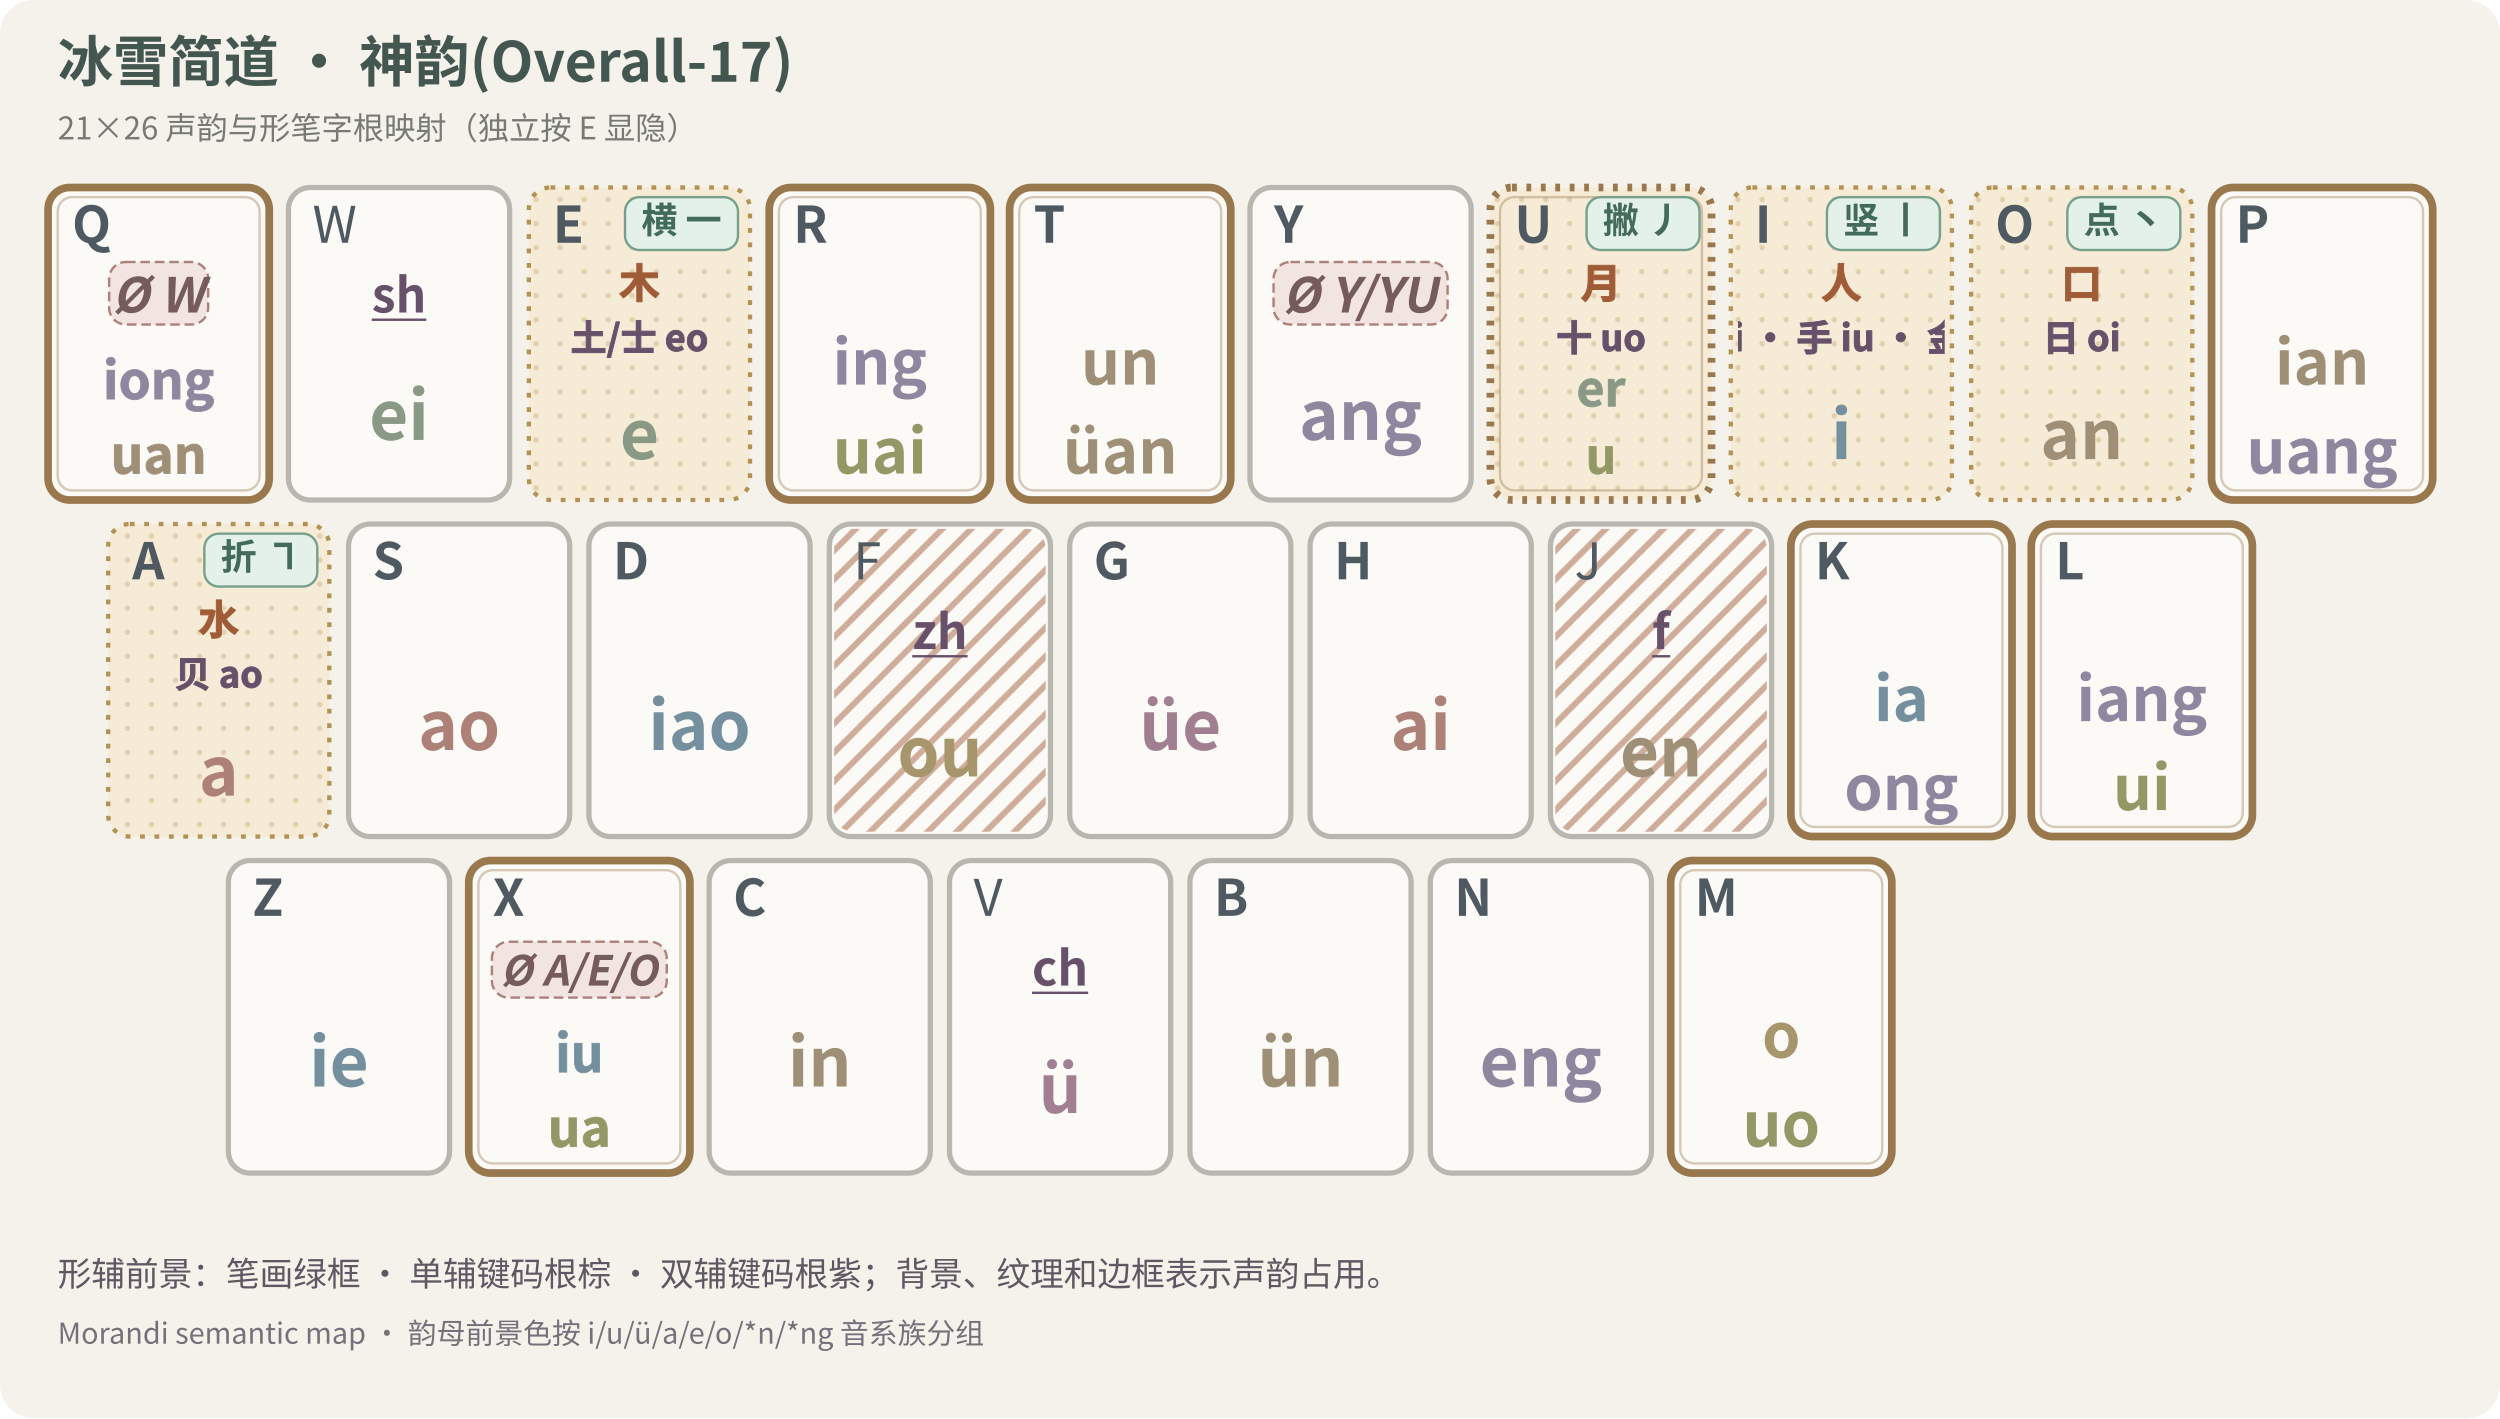
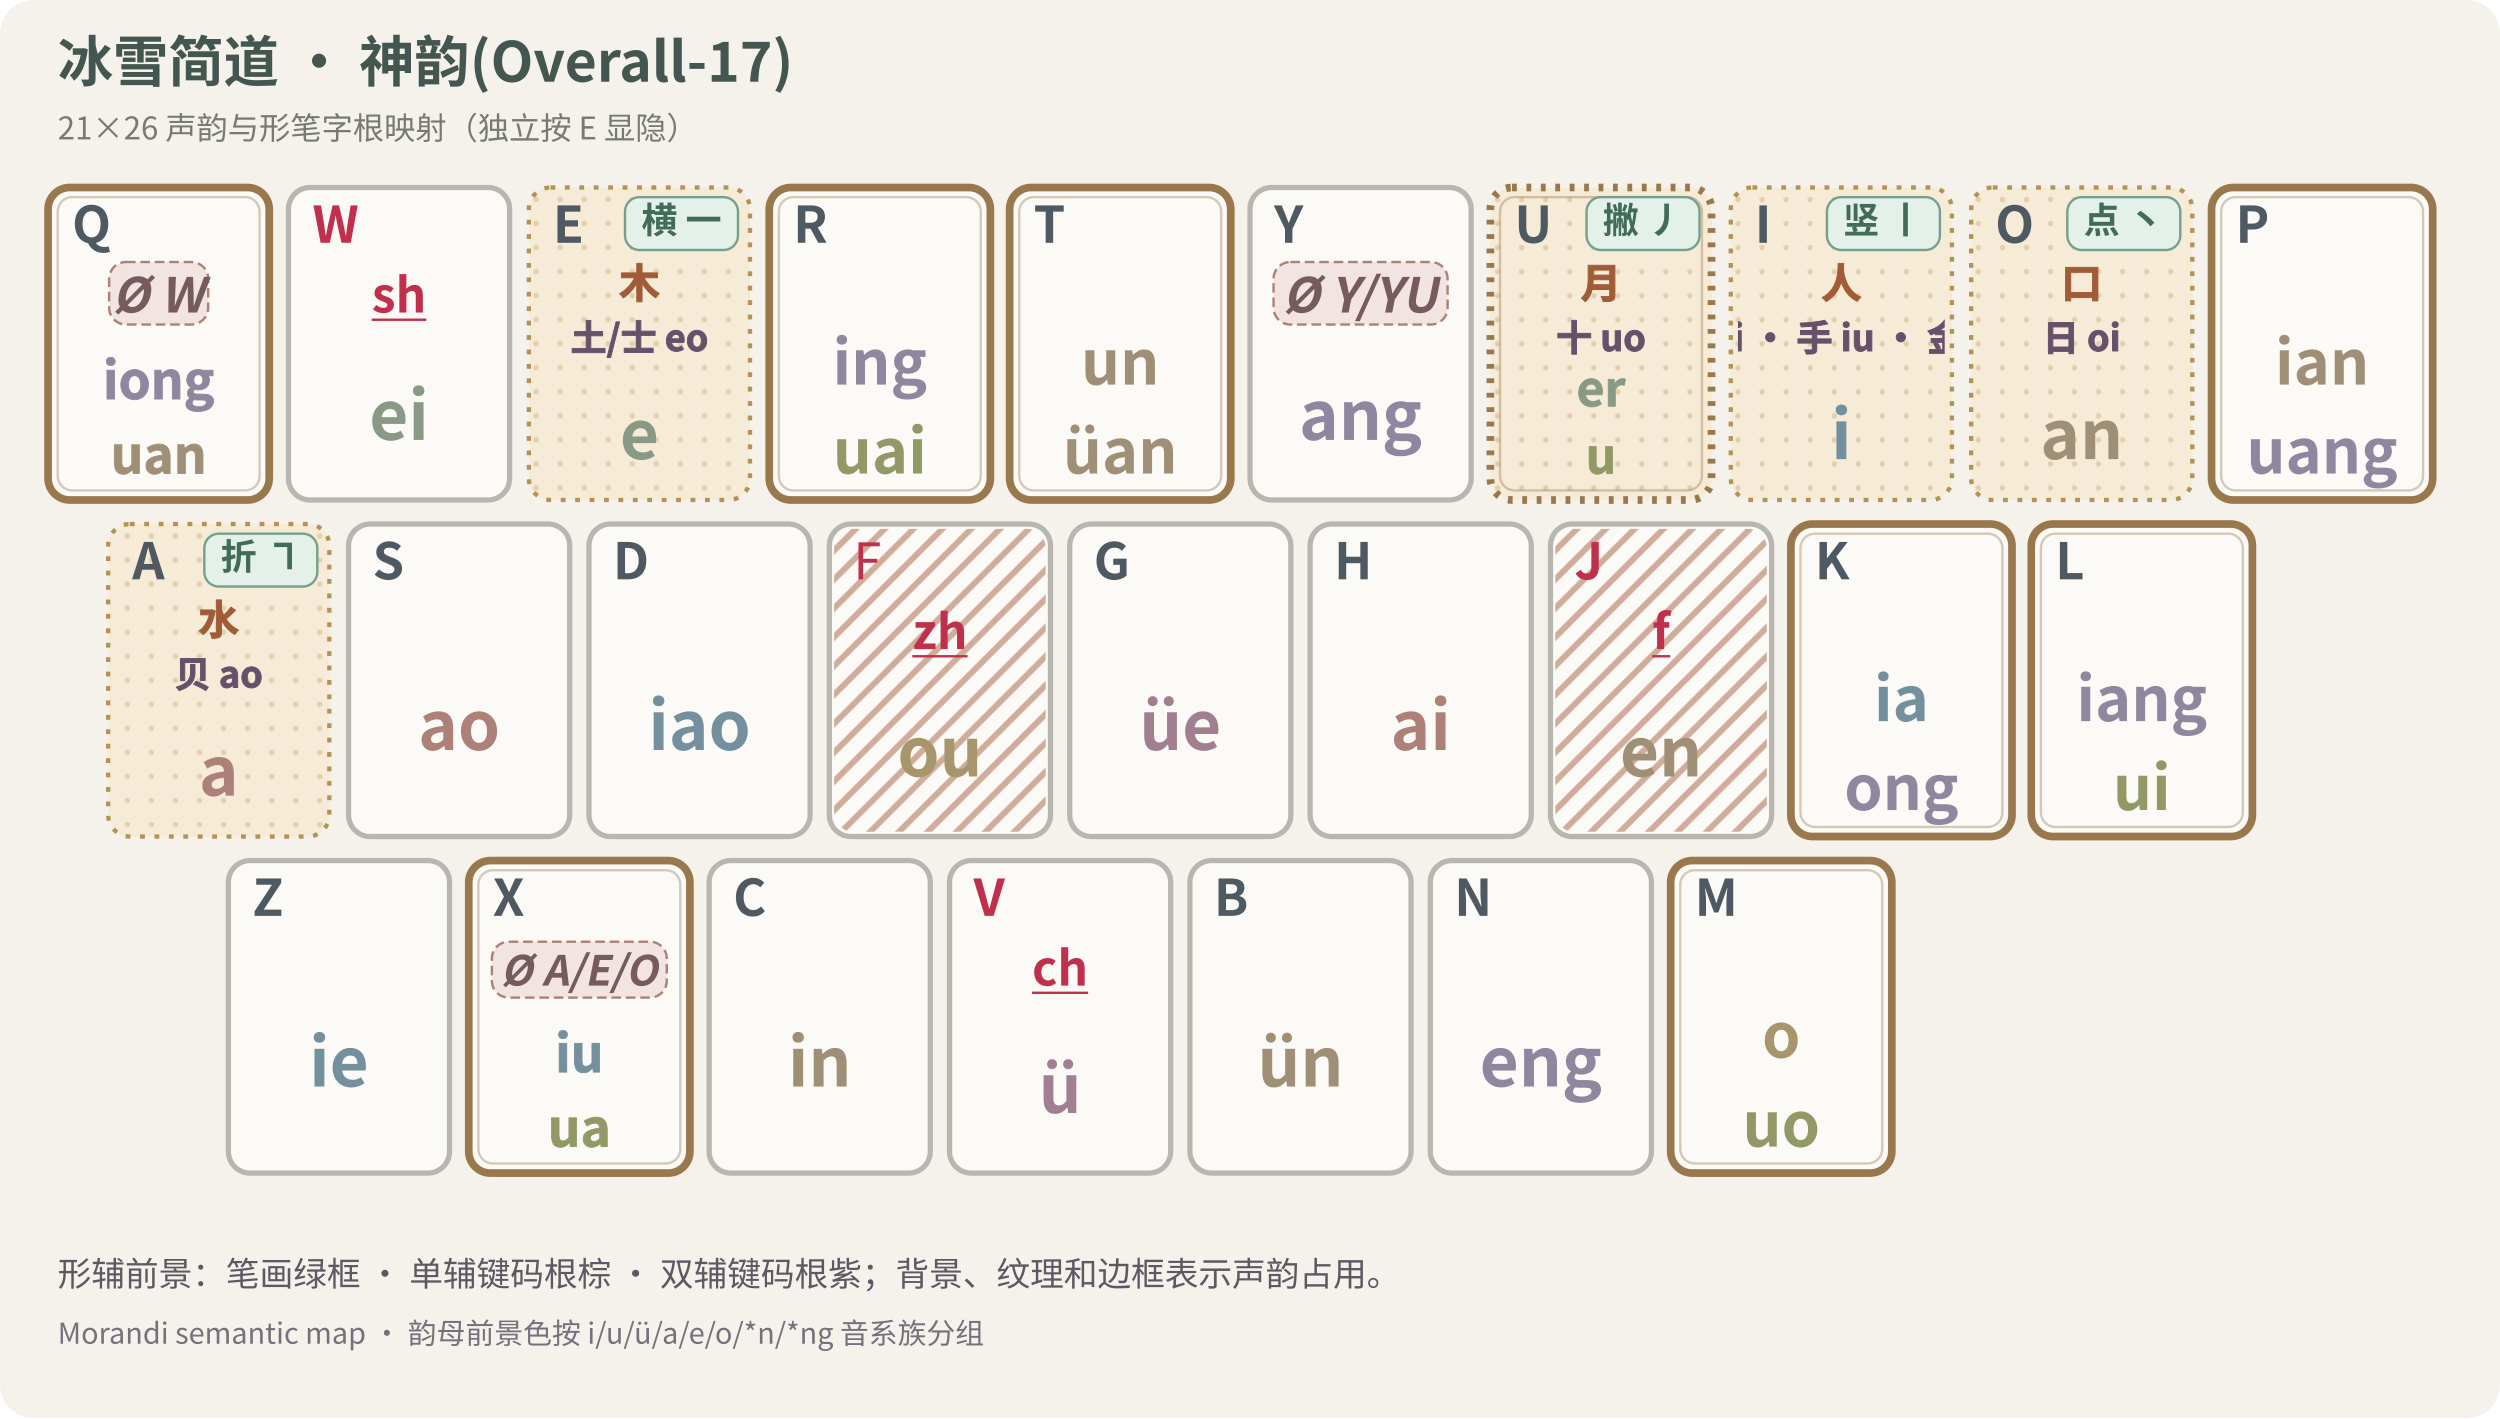
<svg xmlns="http://www.w3.org/2000/svg" class="keysvg nf4-keysvg" viewBox="0 0 1040 590" role="img" aria-labelledby="title desc">
  <defs>
    <pattern id="nf4-both" width="12" height="12" patternUnits="userSpaceOnUse">
      <rect width="12" height="12" fill="#fbfaf7" />
    </pattern>
    <pattern id="nf4-ionly" width="9" height="9" patternUnits="userSpaceOnUse">
      <rect width="9" height="9" fill="#e3eef4" />
      <path d="M2 0V9M7 0V9" stroke="#7399ad" stroke-opacity=".18" />
    </pattern>
    <pattern id="nf4-ronly" width="10" height="10" patternUnits="userSpaceOnUse">
      <rect width="10" height="10" fill="#f6ebd6" />
      <circle cx="3" cy="3" r="1.15" fill="#b39253" fill-opacity=".3" />
    </pattern>
    <pattern id="nf4-none" width="10" height="10" patternUnits="userSpaceOnUse">
      <rect width="10" height="10" fill="#eeece8" />
      <path d="M0 10L10 0" stroke="#aaa6a4" stroke-opacity=".14" />
    </pattern>
    <pattern id="nf4-multi" width="9" height="9" patternUnits="userSpaceOnUse">
      <rect width="9" height="9" fill="#f8efe2" />
      <path d="M-2 2L2-2M0 9L9 0M7 11L11 7" stroke="#9a784e" stroke-width="1.6" stroke-opacity=".27" />
    </pattern>
    <pattern id="nf4-anchor" width="12" height="12" patternUnits="userSpaceOnUse">
      <path d="M-3 3L3-3M0 12L12 0M9 15L15 9" stroke="#a05b37" stroke-width="2.5" stroke-opacity=".48" />
    </pattern>
  </defs>
  <rect width="1040" height="590" rx="14" fill="#f5f2ec" />
  <text x="24" y="34" font-family="Microsoft YaHei UI, Noto Sans CJK SC, sans-serif" font-size="23" fill="#445650" text-anchor="start" font-weight="760">冰雪简道 · 神韵(Overall-17)</text>
  <text x="24" y="58" font-family="Microsoft YaHei UI, Noto Sans CJK SC, sans-serif" font-size="13" fill="#767a73" text-anchor="start" font-weight="500">21×26 声韵与形笔字根映射（独立按 E 显隐）</text>
  <g data-key="Q" data-role="sound" data-multi="true">
    <clipPath id="snow_shenyun_shape-clip-0-0">
      <rect x="23" y="81" width="86" height="124" rx="7" />
    </clipPath>
    <rect x="20" y="78" width="92" height="130" rx="9" fill="#fbfaf7" stroke="#9a784e" stroke-width="3.2" />
    <rect x="24" y="82" width="84" height="122" rx="6" fill="none" stroke="#9a784e" stroke-opacity=".38" />
    <g clip-path="url(#snow_shenyun_shape-clip-0-0)">
      <text x="30" y="101" font-family="Microsoft YaHei UI, Noto Sans CJK SC, sans-serif" font-size="21" fill="#4f5962" text-anchor="start" font-weight="800" data-key-label="true">Q</text>
      <rect x="45.4" y="109" width="41.2" height="26" rx="7" fill="#f1e4e1" stroke="#ad8178" stroke-dasharray="4 2" />
      <text x="66" y="130" text-anchor="middle" font-family="Microsoft YaHei UI, Noto Sans CJK SC, sans-serif" font-size="20" font-weight="700" font-style="italic" fill="#765b5c">Ø W</text>
      <text x="66" y="166" font-family="Microsoft YaHei UI, Noto Sans CJK SC, sans-serif" font-size="21.39" fill="#8f879f" text-anchor="middle" font-weight="800" data-final="iong" paint-order="stroke" stroke="#8f879f" stroke-width="0.35" stroke-linejoin="round">iong</text>
      <text x="66" y="197" font-family="Microsoft YaHei UI, Noto Sans CJK SC, sans-serif" font-size="21.39" fill="#9f8f76" text-anchor="middle" font-weight="800" data-final="uan" paint-order="stroke" stroke="#9f8f76" stroke-width="0.35" stroke-linejoin="round">uan</text>
    </g>
  </g>
  <g data-key="W" data-role="sound">
    <clipPath id="snow_shenyun_shape-clip-0-1">
      <rect x="123" y="81" width="86" height="124" rx="7" />
    </clipPath>
    <rect x="120" y="78" width="92" height="130" rx="9" fill="#fbfaf7" stroke="#b8b7af" stroke-width="2.2" />
    <g clip-path="url(#snow_shenyun_shape-clip-0-1)">
-       <text x="130" y="101" font-family="Microsoft YaHei UI, Noto Sans CJK SC, sans-serif" font-size="21" fill="#4f5962" text-anchor="start" font-weight="500" data-key-label="true">W</text>
-       <text x="166" y="130" text-anchor="middle" font-family="Microsoft YaHei UI, Noto Sans CJK SC, sans-serif" font-size="20" font-weight="700" text-decoration="underline" fill="#66506a">sh</text>
+       <text x="130" y="101" font-family="Microsoft YaHei UI, Noto Sans CJK SC, sans-serif" font-size="21" fill="#c02f4b" text-anchor="start" font-weight="800" data-key-label="true">W</text>
+       <text x="166" y="130" text-anchor="middle" font-family="Microsoft YaHei UI, Noto Sans CJK SC, sans-serif" font-size="20" font-weight="700" text-decoration="underline" fill="#c02f4b">sh</text>
      <text x="166" y="183" font-family="Microsoft YaHei UI, Noto Sans CJK SC, sans-serif" font-size="28" fill="#899985" text-anchor="middle" font-weight="600" data-final="ei">ei</text>
    </g>
  </g>
  <g data-key="E" data-role="rhyme-auxiliary">
    <clipPath id="snow_shenyun_shape-clip-0-2">
      <rect x="223" y="81" width="86" height="124" rx="7" />
    </clipPath>
    <rect x="220" y="78" width="92" height="130" rx="9" fill="url(#nf4-ronly)" stroke="#b39253" stroke-width="1.8" stroke-dasharray="2 4" />
    <g clip-path="url(#snow_shenyun_shape-clip-0-2)">
      <text x="230" y="101" font-family="Microsoft YaHei UI, Noto Sans CJK SC, sans-serif" font-size="21" fill="#4f5962" text-anchor="start" font-weight="800" data-key-label="true">E</text>
      <g data-aux-badge="stroke">
        <rect x="260" y="82" width="47" height="22" rx="6" fill="#e4f1e9" stroke="#77a08c" />
        <text x="283.5" y="97" font-family="Microsoft YaHei UI, Noto Sans CJK SC, sans-serif" font-size="15" fill="#426b59" text-anchor="middle" font-weight="750" data-aux-kind="stroke">横 一</text>
      </g>
      <text x="266" y="124" font-family="Microsoft YaHei UI, Noto Sans CJK SC, sans-serif" font-size="17" fill="#a05b37" text-anchor="middle" font-weight="800" data-aux-kind="single-root" paint-order="stroke" stroke="#a05b37" stroke-width="0.4" stroke-linejoin="round">木</text>
      <text x="266" y="146" font-family="Microsoft YaHei UI, Noto Sans CJK SC, sans-serif" font-size="15" fill="#66506a" text-anchor="middle" font-weight="800" data-aux-kind="double-root" paint-order="stroke" stroke="#66506a" stroke-width="0.4" stroke-linejoin="round">土/士 eo</text>
      <text x="266" y="191" font-family="Microsoft YaHei UI, Noto Sans CJK SC, sans-serif" font-size="28" fill="#899985" text-anchor="middle" font-weight="600" data-final="e">e</text>
    </g>
  </g>
  <g data-key="R" data-role="sound" data-multi="true">
    <clipPath id="snow_shenyun_shape-clip-0-3">
      <rect x="323" y="81" width="86" height="124" rx="7" />
    </clipPath>
    <rect x="320" y="78" width="92" height="130" rx="9" fill="#fbfaf7" stroke="#9a784e" stroke-width="3.2" />
    <rect x="324" y="82" width="84" height="122" rx="6" fill="none" stroke="#9a784e" stroke-opacity=".38" />
    <g clip-path="url(#snow_shenyun_shape-clip-0-3)">
      <text x="330" y="101" font-family="Microsoft YaHei UI, Noto Sans CJK SC, sans-serif" font-size="21" fill="#4f5962" text-anchor="start" font-weight="800" data-key-label="true">R</text>
      <text x="366" y="160" font-family="Microsoft YaHei UI, Noto Sans CJK SC, sans-serif" font-size="25.53" fill="#8f879f" text-anchor="middle" font-weight="600" data-final="ing">ing</text>
      <text x="366" y="197" font-family="Microsoft YaHei UI, Noto Sans CJK SC, sans-serif" font-size="25.53" fill="#929967" text-anchor="middle" font-weight="600" data-final="uai">uai</text>
    </g>
  </g>
  <g data-key="T" data-role="sound" data-multi="true">
    <clipPath id="snow_shenyun_shape-clip-0-4">
      <rect x="423" y="81" width="86" height="124" rx="7" />
    </clipPath>
    <rect x="420" y="78" width="92" height="130" rx="9" fill="#fbfaf7" stroke="#9a784e" stroke-width="3.2" />
    <rect x="424" y="82" width="84" height="122" rx="6" fill="none" stroke="#9a784e" stroke-opacity=".38" />
    <g clip-path="url(#snow_shenyun_shape-clip-0-4)">
      <text x="430" y="101" font-family="Microsoft YaHei UI, Noto Sans CJK SC, sans-serif" font-size="21" fill="#4f5962" text-anchor="start" font-weight="800" data-key-label="true">T</text>
      <text x="466" y="160" font-family="Microsoft YaHei UI, Noto Sans CJK SC, sans-serif" font-size="25.53" fill="#9f8f76" text-anchor="middle" font-weight="600" data-final="un">un</text>
      <text x="466" y="197" font-family="Microsoft YaHei UI, Noto Sans CJK SC, sans-serif" font-size="25.53" fill="#9f8f76" text-anchor="middle" font-weight="600" data-final="van">üan</text>
    </g>
  </g>
  <g data-key="Y" data-role="sound">
    <clipPath id="snow_shenyun_shape-clip-0-5">
      <rect x="523" y="81" width="86" height="124" rx="7" />
    </clipPath>
    <rect x="520" y="78" width="92" height="130" rx="9" fill="#fbfaf7" stroke="#b8b7af" stroke-width="2.2" />
    <g clip-path="url(#snow_shenyun_shape-clip-0-5)">
      <text x="530" y="101" font-family="Microsoft YaHei UI, Noto Sans CJK SC, sans-serif" font-size="21" fill="#4f5962" text-anchor="start" font-weight="800" data-key-label="true">Y</text>
      <rect x="529.8" y="109" width="72.4" height="26" rx="7" fill="#f1e4e1" stroke="#ad8178" stroke-dasharray="4 2" />
      <text x="566" y="130" text-anchor="middle" font-family="Microsoft YaHei UI, Noto Sans CJK SC, sans-serif" font-size="20" font-weight="700" font-style="italic" fill="#765b5c">Ø Y/YU</text>
      <text x="566" y="183" font-family="Microsoft YaHei UI, Noto Sans CJK SC, sans-serif" font-size="28" fill="#8f879f" text-anchor="middle" font-weight="600" data-final="ang">ang</text>
    </g>
  </g>
  <g data-key="U" data-role="rhyme-auxiliary" data-multi="true">
    <clipPath id="snow_shenyun_shape-clip-0-6">
      <rect x="623" y="81" width="86" height="124" rx="7" />
    </clipPath>
    <rect x="620" y="78" width="92" height="130" rx="9" fill="url(#nf4-ronly)" stroke="#9a784e" stroke-width="3.2" stroke-dasharray="2 4" />
    <rect x="624" y="82" width="84" height="122" rx="6" fill="none" stroke="#9a784e" stroke-opacity=".38" />
    <g clip-path="url(#snow_shenyun_shape-clip-0-6)">
      <text x="630" y="101" font-family="Microsoft YaHei UI, Noto Sans CJK SC, sans-serif" font-size="21" fill="#4f5962" text-anchor="start" font-weight="800" data-key-label="true">U</text>
      <g data-aux-badge="stroke">
        <rect x="660" y="82" width="47" height="22" rx="6" fill="#e4f1e9" stroke="#77a08c" />
        <text x="683.5" y="97" font-family="Microsoft YaHei UI, Noto Sans CJK SC, sans-serif" font-size="15" fill="#426b59" text-anchor="middle" font-weight="750" data-aux-kind="stroke">撇 丿</text>
      </g>
      <text x="666" y="124" font-family="Microsoft YaHei UI, Noto Sans CJK SC, sans-serif" font-size="17" fill="#a05b37" text-anchor="middle" font-weight="800" data-aux-kind="single-root" paint-order="stroke" stroke="#a05b37" stroke-width="0.4" stroke-linejoin="round">月</text>
      <text x="666" y="146" font-family="Microsoft YaHei UI, Noto Sans CJK SC, sans-serif" font-size="15" fill="#66506a" text-anchor="middle" font-weight="800" data-aux-kind="double-root" paint-order="stroke" stroke="#66506a" stroke-width="0.4" stroke-linejoin="round">十 uo</text>
      <text x="666" y="169" font-family="Microsoft YaHei UI, Noto Sans CJK SC, sans-serif" font-size="20" fill="#899985" text-anchor="middle" font-weight="800" data-final="er" paint-order="stroke" stroke="#899985" stroke-width="0.35" stroke-linejoin="round">er</text>
      <text x="666" y="197" font-family="Microsoft YaHei UI, Noto Sans CJK SC, sans-serif" font-size="20" fill="#929967" text-anchor="middle" font-weight="800" data-final="u" paint-order="stroke" stroke="#929967" stroke-width="0.35" stroke-linejoin="round">u</text>
    </g>
  </g>
  <g data-key="I" data-role="rhyme-auxiliary">
    <clipPath id="snow_shenyun_shape-clip-0-7">
      <rect x="723" y="81" width="86" height="124" rx="7" />
    </clipPath>
    <rect x="720" y="78" width="92" height="130" rx="9" fill="url(#nf4-ronly)" stroke="#b39253" stroke-width="1.8" stroke-dasharray="2 4" />
    <g clip-path="url(#snow_shenyun_shape-clip-0-7)">
      <text x="730" y="101" font-family="Microsoft YaHei UI, Noto Sans CJK SC, sans-serif" font-size="21" fill="#4f5962" text-anchor="start" font-weight="800" data-key-label="true">I</text>
      <g data-aux-badge="stroke">
        <rect x="760" y="82" width="47" height="22" rx="6" fill="#e4f1e9" stroke="#77a08c" />
        <text x="783.5" y="97" font-family="Microsoft YaHei UI, Noto Sans CJK SC, sans-serif" font-size="15" fill="#426b59" text-anchor="middle" font-weight="750" data-aux-kind="stroke">竖 丨</text>
      </g>
      <text x="766" y="124" font-family="Microsoft YaHei UI, Noto Sans CJK SC, sans-serif" font-size="17" fill="#a05b37" text-anchor="middle" font-weight="800" data-aux-kind="single-root" paint-order="stroke" stroke="#a05b37" stroke-width="0.4" stroke-linejoin="round">人</text>
      <text x="766" y="146" font-family="Microsoft YaHei UI, Noto Sans CJK SC, sans-serif" font-size="15" fill="#66506a" text-anchor="middle" font-weight="800" data-aux-kind="double-root" textLength="76" lengthAdjust="spacingAndGlyphs" paint-order="stroke" stroke="#66506a" stroke-width="0.4" stroke-linejoin="round">艹 ii · 手 iu · 金 io</text>
      <text x="766" y="191" font-family="Microsoft YaHei UI, Noto Sans CJK SC, sans-serif" font-size="28" fill="#748f9e" text-anchor="middle" font-weight="600" data-final="i">i</text>
    </g>
  </g>
  <g data-key="O" data-role="rhyme-auxiliary">
    <clipPath id="snow_shenyun_shape-clip-0-8">
      <rect x="823" y="81" width="86" height="124" rx="7" />
    </clipPath>
    <rect x="820" y="78" width="92" height="130" rx="9" fill="url(#nf4-ronly)" stroke="#b39253" stroke-width="1.8" stroke-dasharray="2 4" />
    <g clip-path="url(#snow_shenyun_shape-clip-0-8)">
      <text x="830" y="101" font-family="Microsoft YaHei UI, Noto Sans CJK SC, sans-serif" font-size="21" fill="#4f5962" text-anchor="start" font-weight="800" data-key-label="true">O</text>
      <g data-aux-badge="stroke">
        <rect x="860" y="82" width="47" height="22" rx="6" fill="#e4f1e9" stroke="#77a08c" />
        <text x="883.5" y="97" font-family="Microsoft YaHei UI, Noto Sans CJK SC, sans-serif" font-size="15" fill="#426b59" text-anchor="middle" font-weight="750" data-aux-kind="stroke">点 丶</text>
      </g>
      <text x="866" y="124" font-family="Microsoft YaHei UI, Noto Sans CJK SC, sans-serif" font-size="17" fill="#a05b37" text-anchor="middle" font-weight="800" data-aux-kind="single-root" paint-order="stroke" stroke="#a05b37" stroke-width="0.4" stroke-linejoin="round">口</text>
      <text x="866" y="146" font-family="Microsoft YaHei UI, Noto Sans CJK SC, sans-serif" font-size="15" fill="#66506a" text-anchor="middle" font-weight="800" data-aux-kind="double-root" paint-order="stroke" stroke="#66506a" stroke-width="0.4" stroke-linejoin="round">日 oi</text>
      <text x="866" y="191" font-family="Microsoft YaHei UI, Noto Sans CJK SC, sans-serif" font-size="28" fill="#9f8f76" text-anchor="middle" font-weight="600" data-final="an">an</text>
    </g>
  </g>
  <g data-key="P" data-role="sound" data-multi="true">
    <clipPath id="snow_shenyun_shape-clip-0-9">
      <rect x="923" y="81" width="86" height="124" rx="7" />
    </clipPath>
    <rect x="920" y="78" width="92" height="130" rx="9" fill="#fbfaf7" stroke="#9a784e" stroke-width="3.2" />
    <rect x="924" y="82" width="84" height="122" rx="6" fill="none" stroke="#9a784e" stroke-opacity=".38" />
    <g clip-path="url(#snow_shenyun_shape-clip-0-9)">
      <text x="930" y="101" font-family="Microsoft YaHei UI, Noto Sans CJK SC, sans-serif" font-size="21" fill="#4f5962" text-anchor="start" font-weight="800" data-key-label="true">P</text>
      <text x="966" y="160" font-family="Microsoft YaHei UI, Noto Sans CJK SC, sans-serif" font-size="25.53" fill="#9f8f76" text-anchor="middle" font-weight="600" data-final="ian">ian</text>
      <text x="966" y="197" font-family="Microsoft YaHei UI, Noto Sans CJK SC, sans-serif" font-size="25.53" fill="#8f879f" text-anchor="middle" font-weight="600" data-final="uang">uang</text>
    </g>
  </g>
  <g data-key="A" data-role="rhyme-auxiliary">
    <clipPath id="snow_shenyun_shape-clip-1-0">
      <rect x="48" y="221" width="86" height="124" rx="7" />
    </clipPath>
    <rect x="45" y="218" width="92" height="130" rx="9" fill="url(#nf4-ronly)" stroke="#b39253" stroke-width="1.8" stroke-dasharray="2 4" />
    <g clip-path="url(#snow_shenyun_shape-clip-1-0)">
      <text x="55" y="241" font-family="Microsoft YaHei UI, Noto Sans CJK SC, sans-serif" font-size="21" fill="#4f5962" text-anchor="start" font-weight="800" data-key-label="true">A</text>
      <g data-aux-badge="stroke">
        <rect x="85" y="222" width="47" height="22" rx="6" fill="#e4f1e9" stroke="#77a08c" />
        <text x="108.5" y="237" font-family="Microsoft YaHei UI, Noto Sans CJK SC, sans-serif" font-size="15" fill="#426b59" text-anchor="middle" font-weight="750" data-aux-kind="stroke">折 ㇕</text>
      </g>
      <text x="91" y="264" font-family="Microsoft YaHei UI, Noto Sans CJK SC, sans-serif" font-size="17" fill="#a05b37" text-anchor="middle" font-weight="800" data-aux-kind="single-root" paint-order="stroke" stroke="#a05b37" stroke-width="0.4" stroke-linejoin="round">水</text>
      <text x="91" y="286" font-family="Microsoft YaHei UI, Noto Sans CJK SC, sans-serif" font-size="15" fill="#66506a" text-anchor="middle" font-weight="800" data-aux-kind="double-root" paint-order="stroke" stroke="#66506a" stroke-width="0.4" stroke-linejoin="round">贝 ao</text>
      <text x="91" y="331" font-family="Microsoft YaHei UI, Noto Sans CJK SC, sans-serif" font-size="28" fill="#ad8178" text-anchor="middle" font-weight="600" data-final="a">a</text>
    </g>
  </g>
  <g data-key="S" data-role="sound">
    <clipPath id="snow_shenyun_shape-clip-1-1">
      <rect x="148" y="221" width="86" height="124" rx="7" />
    </clipPath>
    <rect x="145" y="218" width="92" height="130" rx="9" fill="#fbfaf7" stroke="#b8b7af" stroke-width="2.2" />
    <g clip-path="url(#snow_shenyun_shape-clip-1-1)">
      <text x="155" y="241" font-family="Microsoft YaHei UI, Noto Sans CJK SC, sans-serif" font-size="21" fill="#4f5962" text-anchor="start" font-weight="800" data-key-label="true">S</text>
      <text x="191" y="312" font-family="Microsoft YaHei UI, Noto Sans CJK SC, sans-serif" font-size="28" fill="#ad8178" text-anchor="middle" font-weight="600" data-final="ao">ao</text>
    </g>
  </g>
  <g data-key="D" data-role="sound">
    <clipPath id="snow_shenyun_shape-clip-1-2">
      <rect x="248" y="221" width="86" height="124" rx="7" />
    </clipPath>
    <rect x="245" y="218" width="92" height="130" rx="9" fill="#fbfaf7" stroke="#b8b7af" stroke-width="2.2" />
    <g clip-path="url(#snow_shenyun_shape-clip-1-2)">
      <text x="255" y="241" font-family="Microsoft YaHei UI, Noto Sans CJK SC, sans-serif" font-size="21" fill="#4f5962" text-anchor="start" font-weight="800" data-key-label="true">D</text>
      <text x="291" y="312" font-family="Microsoft YaHei UI, Noto Sans CJK SC, sans-serif" font-size="28" fill="#748f9e" text-anchor="middle" font-weight="600" data-final="iao">iao</text>
    </g>
  </g>
  <g data-key="F" data-role="sound">
    <clipPath id="snow_shenyun_shape-clip-1-3">
      <rect x="348" y="221" width="86" height="124" rx="7" />
    </clipPath>
    <rect x="345" y="218" width="92" height="130" rx="9" fill="#fbfaf7" stroke="#b8b7af" stroke-width="2.2" />
    <rect x="347" y="220" width="88" height="126" rx="8" fill="url(#nf4-anchor)" pointer-events="none" />
    <g clip-path="url(#snow_shenyun_shape-clip-1-3)">
-       <text x="355" y="241" font-family="Microsoft YaHei UI, Noto Sans CJK SC, sans-serif" font-size="21" fill="#4f5962" text-anchor="start" font-weight="500" data-key-label="true">F</text>
-       <text x="391" y="270" text-anchor="middle" font-family="Microsoft YaHei UI, Noto Sans CJK SC, sans-serif" font-size="20" font-weight="700" text-decoration="underline" fill="#66506a">zh</text>
+       <text x="355" y="241" font-family="Microsoft YaHei UI, Noto Sans CJK SC, sans-serif" font-size="21" fill="#c02f4b" text-anchor="start" font-weight="500" data-key-label="true">F</text>
+       <text x="391" y="270" text-anchor="middle" font-family="Microsoft YaHei UI, Noto Sans CJK SC, sans-serif" font-size="20" font-weight="700" text-decoration="underline" fill="#c02f4b">zh</text>
      <text x="391" y="323" font-family="Microsoft YaHei UI, Noto Sans CJK SC, sans-serif" font-size="28" fill="#a7966c" text-anchor="middle" font-weight="600" data-final="ou">ou</text>
    </g>
  </g>
  <g data-key="G" data-role="sound">
    <clipPath id="snow_shenyun_shape-clip-1-4">
      <rect x="448" y="221" width="86" height="124" rx="7" />
    </clipPath>
    <rect x="445" y="218" width="92" height="130" rx="9" fill="#fbfaf7" stroke="#b8b7af" stroke-width="2.2" />
    <g clip-path="url(#snow_shenyun_shape-clip-1-4)">
      <text x="455" y="241" font-family="Microsoft YaHei UI, Noto Sans CJK SC, sans-serif" font-size="21" fill="#4f5962" text-anchor="start" font-weight="800" data-key-label="true">G</text>
      <text x="491" y="312" font-family="Microsoft YaHei UI, Noto Sans CJK SC, sans-serif" font-size="28" fill="#a17f91" text-anchor="middle" font-weight="600" data-final="ve">üe</text>
    </g>
  </g>
  <g data-key="H" data-role="sound">
    <clipPath id="snow_shenyun_shape-clip-1-5">
      <rect x="548" y="221" width="86" height="124" rx="7" />
    </clipPath>
    <rect x="545" y="218" width="92" height="130" rx="9" fill="#fbfaf7" stroke="#b8b7af" stroke-width="2.2" />
    <g clip-path="url(#snow_shenyun_shape-clip-1-5)">
      <text x="555" y="241" font-family="Microsoft YaHei UI, Noto Sans CJK SC, sans-serif" font-size="21" fill="#4f5962" text-anchor="start" font-weight="800" data-key-label="true">H</text>
      <text x="591" y="312" font-family="Microsoft YaHei UI, Noto Sans CJK SC, sans-serif" font-size="28" fill="#ad8178" text-anchor="middle" font-weight="600" data-final="ai">ai</text>
    </g>
  </g>
  <g data-key="J" data-role="sound">
    <clipPath id="snow_shenyun_shape-clip-1-6">
      <rect x="648" y="221" width="86" height="124" rx="7" />
    </clipPath>
    <rect x="645" y="218" width="92" height="130" rx="9" fill="#fbfaf7" stroke="#b8b7af" stroke-width="2.2" />
    <rect x="647" y="220" width="88" height="126" rx="8" fill="url(#nf4-anchor)" pointer-events="none" />
    <g clip-path="url(#snow_shenyun_shape-clip-1-6)">
-       <text x="655" y="241" font-family="Microsoft YaHei UI, Noto Sans CJK SC, sans-serif" font-size="21" fill="#4f5962" text-anchor="start" font-weight="500" data-key-label="true">J</text>
-       <text x="691" y="270" text-anchor="middle" font-family="Microsoft YaHei UI, Noto Sans CJK SC, sans-serif" font-size="20" font-weight="700" text-decoration="underline" fill="#66506a">f</text>
+       <text x="655" y="241" font-family="Microsoft YaHei UI, Noto Sans CJK SC, sans-serif" font-size="21" fill="#c02f4b" text-anchor="start" font-weight="800" data-key-label="true">J</text>
+       <text x="691" y="270" text-anchor="middle" font-family="Microsoft YaHei UI, Noto Sans CJK SC, sans-serif" font-size="20" font-weight="700" text-decoration="underline" fill="#c02f4b">f</text>
      <text x="691" y="323" font-family="Microsoft YaHei UI, Noto Sans CJK SC, sans-serif" font-size="28" fill="#9f8f76" text-anchor="middle" font-weight="600" data-final="en">en</text>
    </g>
  </g>
  <g data-key="K" data-role="sound" data-multi="true">
    <clipPath id="snow_shenyun_shape-clip-1-7">
      <rect x="748" y="221" width="86" height="124" rx="7" />
    </clipPath>
    <rect x="745" y="218" width="92" height="130" rx="9" fill="#fbfaf7" stroke="#9a784e" stroke-width="3.2" />
    <rect x="749" y="222" width="84" height="122" rx="6" fill="none" stroke="#9a784e" stroke-opacity=".38" />
    <g clip-path="url(#snow_shenyun_shape-clip-1-7)">
      <text x="755" y="241" font-family="Microsoft YaHei UI, Noto Sans CJK SC, sans-serif" font-size="21" fill="#4f5962" text-anchor="start" font-weight="800" data-key-label="true">K</text>
      <text x="791" y="300" font-family="Microsoft YaHei UI, Noto Sans CJK SC, sans-serif" font-size="25.53" fill="#748f9e" text-anchor="middle" font-weight="600" data-final="ia">ia</text>
      <text x="791" y="337" font-family="Microsoft YaHei UI, Noto Sans CJK SC, sans-serif" font-size="25.53" fill="#8f879f" text-anchor="middle" font-weight="600" data-final="ong">ong</text>
    </g>
  </g>
  <g data-key="L" data-role="sound" data-multi="true">
    <clipPath id="snow_shenyun_shape-clip-1-8">
      <rect x="848" y="221" width="86" height="124" rx="7" />
    </clipPath>
    <rect x="845" y="218" width="92" height="130" rx="9" fill="#fbfaf7" stroke="#9a784e" stroke-width="3.2" />
    <rect x="849" y="222" width="84" height="122" rx="6" fill="none" stroke="#9a784e" stroke-opacity=".38" />
    <g clip-path="url(#snow_shenyun_shape-clip-1-8)">
      <text x="855" y="241" font-family="Microsoft YaHei UI, Noto Sans CJK SC, sans-serif" font-size="21" fill="#4f5962" text-anchor="start" font-weight="800" data-key-label="true">L</text>
      <text x="891" y="300" font-family="Microsoft YaHei UI, Noto Sans CJK SC, sans-serif" font-size="25.53" fill="#8f879f" text-anchor="middle" font-weight="600" data-final="iang">iang</text>
      <text x="891" y="337" font-family="Microsoft YaHei UI, Noto Sans CJK SC, sans-serif" font-size="25.53" fill="#929967" text-anchor="middle" font-weight="600" data-final="ui">ui</text>
    </g>
  </g>
  <g data-key="Z" data-role="sound">
    <clipPath id="snow_shenyun_shape-clip-2-0">
      <rect x="98" y="361" width="86" height="124" rx="7" />
    </clipPath>
    <rect x="95" y="358" width="92" height="130" rx="9" fill="#fbfaf7" stroke="#b8b7af" stroke-width="2.2" />
    <g clip-path="url(#snow_shenyun_shape-clip-2-0)">
      <text x="105" y="381" font-family="Microsoft YaHei UI, Noto Sans CJK SC, sans-serif" font-size="21" fill="#4f5962" text-anchor="start" font-weight="800" data-key-label="true">Z</text>
      <text x="141" y="452" font-family="Microsoft YaHei UI, Noto Sans CJK SC, sans-serif" font-size="28" fill="#748f9e" text-anchor="middle" font-weight="600" data-final="ie">ie</text>
    </g>
  </g>
  <g data-key="X" data-role="sound" data-multi="true">
    <clipPath id="snow_shenyun_shape-clip-2-1">
      <rect x="198" y="361" width="86" height="124" rx="7" />
    </clipPath>
    <rect x="195" y="358" width="92" height="130" rx="9" fill="#fbfaf7" stroke="#9a784e" stroke-width="3.2" />
    <rect x="199" y="362" width="84" height="122" rx="6" fill="none" stroke="#9a784e" stroke-opacity=".38" />
    <g clip-path="url(#snow_shenyun_shape-clip-2-1)">
      <text x="205" y="381" font-family="Microsoft YaHei UI, Noto Sans CJK SC, sans-serif" font-size="21" fill="#4f5962" text-anchor="start" font-weight="800" data-key-label="true">X</text>
      <rect x="204.621" y="391.759" width="72.759" height="23.241" rx="7" fill="#f1e4e1" stroke="#ad8178" stroke-dasharray="4 2" />
      <text x="241" y="410" text-anchor="middle" font-family="Microsoft YaHei UI, Noto Sans CJK SC, sans-serif" font-size="17.241" font-weight="700" font-style="italic" fill="#765b5c">Ø A/E/O</text>
      <text x="241" y="446" font-family="Microsoft YaHei UI, Noto Sans CJK SC, sans-serif" font-size="21.39" fill="#748f9e" text-anchor="middle" font-weight="800" data-final="iu" paint-order="stroke" stroke="#748f9e" stroke-width="0.35" stroke-linejoin="round">iu</text>
      <text x="241" y="477" font-family="Microsoft YaHei UI, Noto Sans CJK SC, sans-serif" font-size="21.39" fill="#929967" text-anchor="middle" font-weight="800" data-final="ua" paint-order="stroke" stroke="#929967" stroke-width="0.35" stroke-linejoin="round">ua</text>
    </g>
  </g>
  <g data-key="C" data-role="sound">
    <clipPath id="snow_shenyun_shape-clip-2-2">
      <rect x="298" y="361" width="86" height="124" rx="7" />
    </clipPath>
    <rect x="295" y="358" width="92" height="130" rx="9" fill="#fbfaf7" stroke="#b8b7af" stroke-width="2.2" />
    <g clip-path="url(#snow_shenyun_shape-clip-2-2)">
      <text x="305" y="381" font-family="Microsoft YaHei UI, Noto Sans CJK SC, sans-serif" font-size="21" fill="#4f5962" text-anchor="start" font-weight="800" data-key-label="true">C</text>
      <text x="341" y="452" font-family="Microsoft YaHei UI, Noto Sans CJK SC, sans-serif" font-size="28" fill="#9f8f76" text-anchor="middle" font-weight="600" data-final="in">in</text>
    </g>
  </g>
  <g data-key="V" data-role="sound">
    <clipPath id="snow_shenyun_shape-clip-2-3">
      <rect x="398" y="361" width="86" height="124" rx="7" />
    </clipPath>
    <rect x="395" y="358" width="92" height="130" rx="9" fill="#fbfaf7" stroke="#b8b7af" stroke-width="2.2" />
    <g clip-path="url(#snow_shenyun_shape-clip-2-3)">
-       <text x="405" y="381" font-family="Microsoft YaHei UI, Noto Sans CJK SC, sans-serif" font-size="21" fill="#4f5962" text-anchor="start" font-weight="500" data-key-label="true">V</text>
-       <text x="441" y="410" text-anchor="middle" font-family="Microsoft YaHei UI, Noto Sans CJK SC, sans-serif" font-size="20" font-weight="700" text-decoration="underline" fill="#66506a">ch</text>
+       <text x="405" y="381" font-family="Microsoft YaHei UI, Noto Sans CJK SC, sans-serif" font-size="21" fill="#c02f4b" text-anchor="start" font-weight="800" data-key-label="true">V</text>
+       <text x="441" y="410" text-anchor="middle" font-family="Microsoft YaHei UI, Noto Sans CJK SC, sans-serif" font-size="20" font-weight="700" text-decoration="underline" fill="#c02f4b">ch</text>
      <text x="441" y="463" font-family="Microsoft YaHei UI, Noto Sans CJK SC, sans-serif" font-size="28" fill="#a17f91" text-anchor="middle" font-weight="600" data-final="v">ü</text>
    </g>
  </g>
  <g data-key="B" data-role="sound">
    <clipPath id="snow_shenyun_shape-clip-2-4">
      <rect x="498" y="361" width="86" height="124" rx="7" />
    </clipPath>
    <rect x="495" y="358" width="92" height="130" rx="9" fill="#fbfaf7" stroke="#b8b7af" stroke-width="2.2" />
    <g clip-path="url(#snow_shenyun_shape-clip-2-4)">
      <text x="505" y="381" font-family="Microsoft YaHei UI, Noto Sans CJK SC, sans-serif" font-size="21" fill="#4f5962" text-anchor="start" font-weight="800" data-key-label="true">B</text>
      <text x="541" y="452" font-family="Microsoft YaHei UI, Noto Sans CJK SC, sans-serif" font-size="28" fill="#9f8f76" text-anchor="middle" font-weight="600" data-final="vn">ün</text>
    </g>
  </g>
  <g data-key="N" data-role="sound">
    <clipPath id="snow_shenyun_shape-clip-2-5">
      <rect x="598" y="361" width="86" height="124" rx="7" />
    </clipPath>
    <rect x="595" y="358" width="92" height="130" rx="9" fill="#fbfaf7" stroke="#b8b7af" stroke-width="2.2" />
    <g clip-path="url(#snow_shenyun_shape-clip-2-5)">
      <text x="605" y="381" font-family="Microsoft YaHei UI, Noto Sans CJK SC, sans-serif" font-size="21" fill="#4f5962" text-anchor="start" font-weight="800" data-key-label="true">N</text>
      <text x="641" y="452" font-family="Microsoft YaHei UI, Noto Sans CJK SC, sans-serif" font-size="28" fill="#8f879f" text-anchor="middle" font-weight="600" data-final="eng">eng</text>
    </g>
  </g>
  <g data-key="M" data-role="sound" data-multi="true">
    <clipPath id="snow_shenyun_shape-clip-2-6">
      <rect x="698" y="361" width="86" height="124" rx="7" />
    </clipPath>
    <rect x="695" y="358" width="92" height="130" rx="9" fill="#fbfaf7" stroke="#9a784e" stroke-width="3.2" />
    <rect x="699" y="362" width="84" height="122" rx="6" fill="none" stroke="#9a784e" stroke-opacity=".38" />
    <g clip-path="url(#snow_shenyun_shape-clip-2-6)">
      <text x="705" y="381" font-family="Microsoft YaHei UI, Noto Sans CJK SC, sans-serif" font-size="21" fill="#4f5962" text-anchor="start" font-weight="800" data-key-label="true">M</text>
      <text x="741" y="440" font-family="Microsoft YaHei UI, Noto Sans CJK SC, sans-serif" font-size="25.53" fill="#a7966c" text-anchor="middle" font-weight="600" data-final="o">o</text>
      <text x="741" y="477" font-family="Microsoft YaHei UI, Noto Sans CJK SC, sans-serif" font-size="25.53" fill="#929967" text-anchor="middle" font-weight="600" data-final="uo">uo</text>
    </g>
  </g>
  <text x="24" y="535" font-family="Microsoft YaHei UI, Noto Sans CJK SC, sans-serif" font-size="14" fill="#5f5862" text-anchor="start" font-weight="500">形辅前景：笔画绿框 · 单辅键码根棕 · 双辅键码根紫；背景、纹理和边框表示声韵占用。</text>
  <text x="24" y="559" font-family="Microsoft YaHei UI, Noto Sans CJK SC, sans-serif" font-size="12" fill="#74717a" text-anchor="start" font-weight="500">Morandi semantic map · 韵母前景色按 i/u/ü/a/e/o/*n/*ng 音系族分组</text>
</svg>
